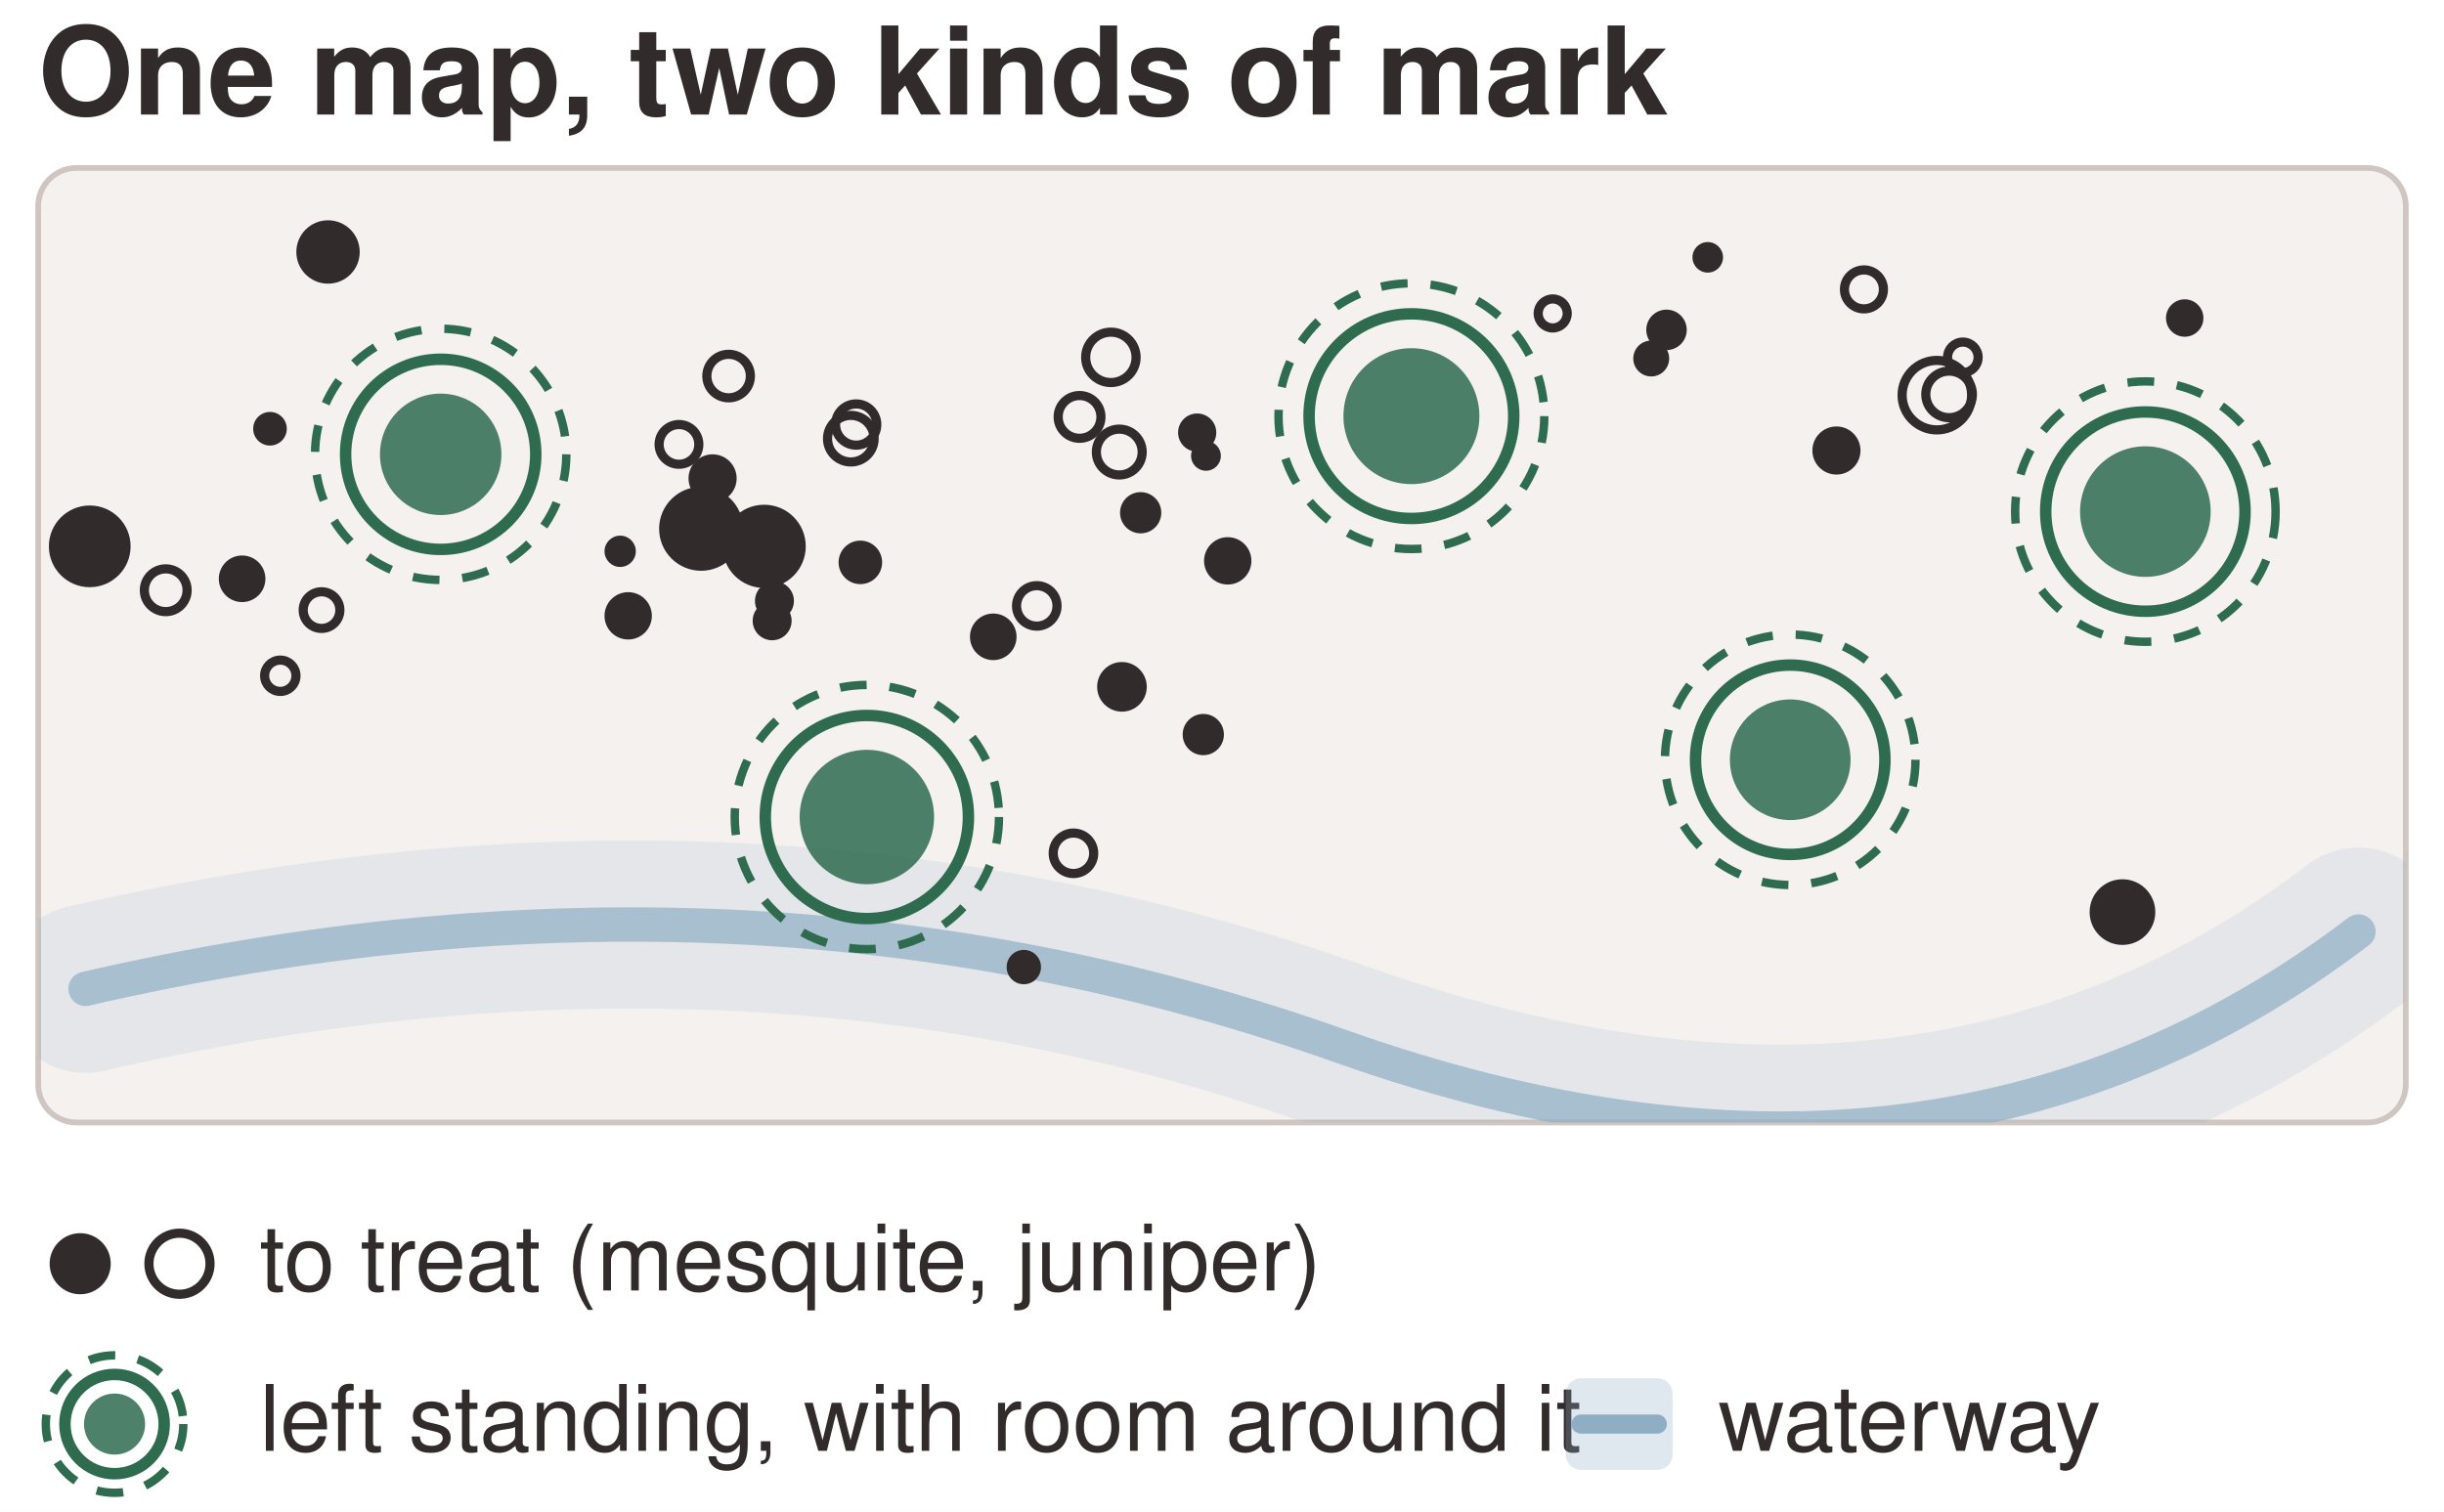
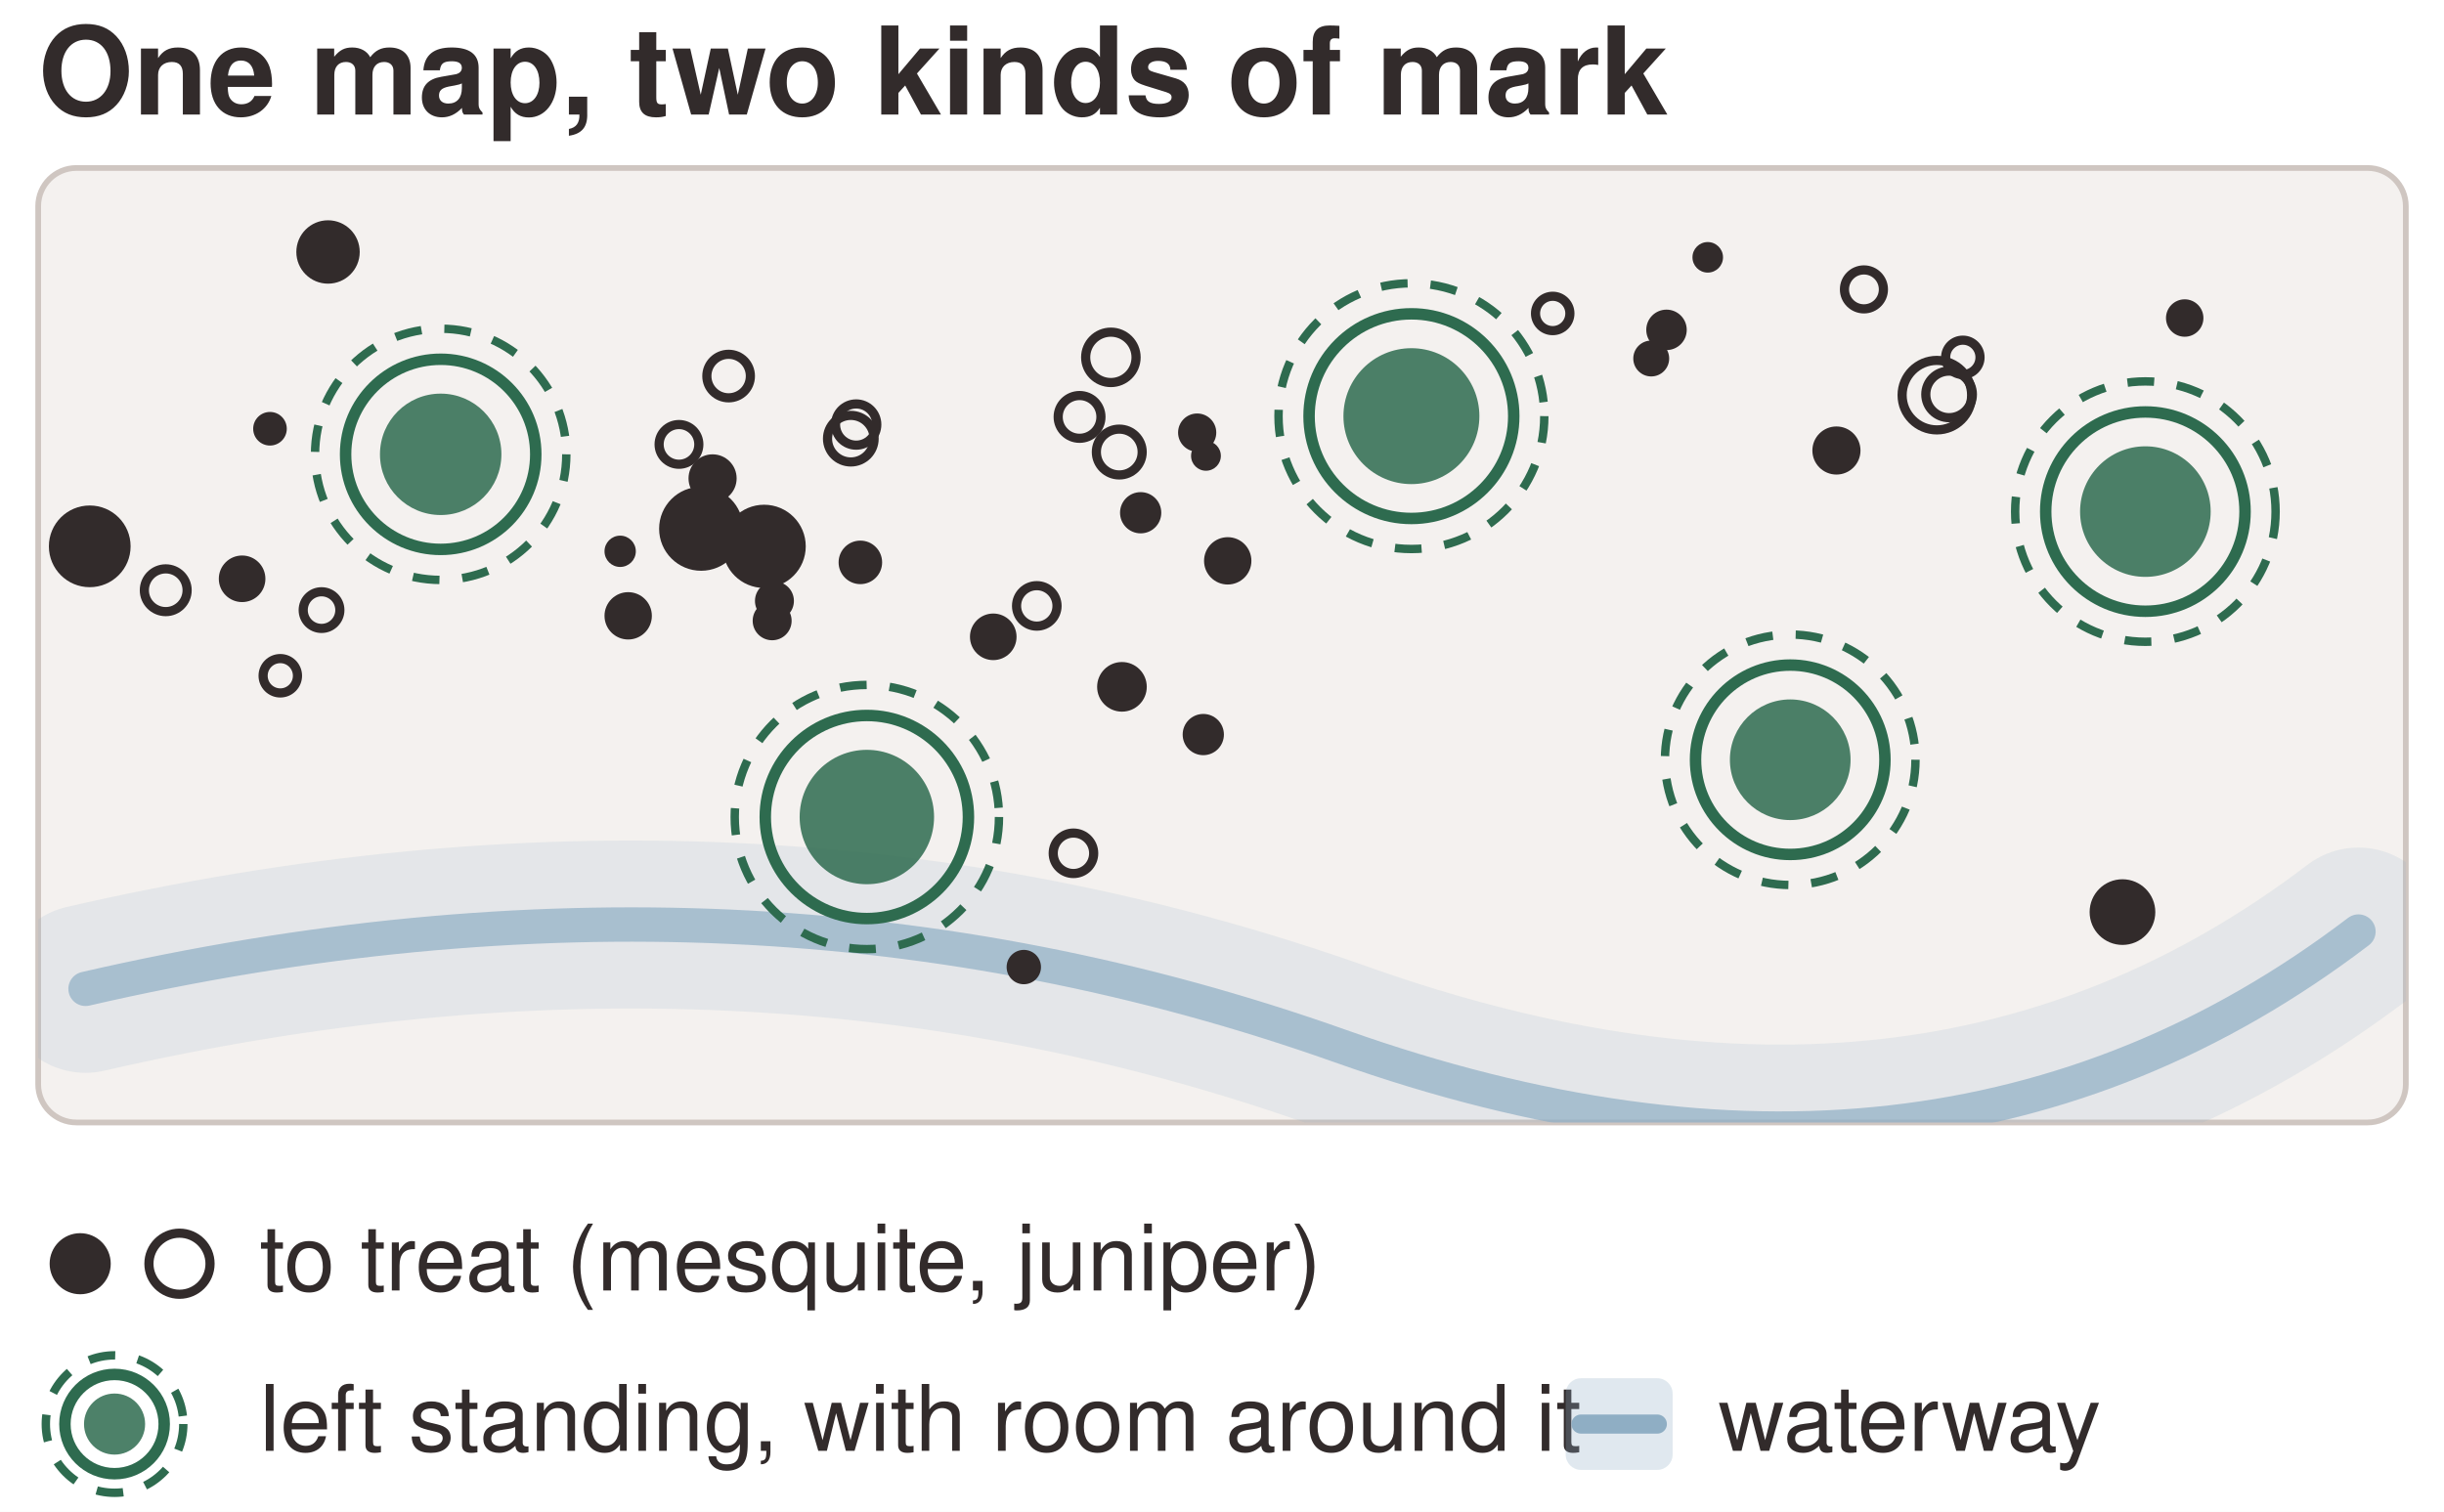
<svg xmlns="http://www.w3.org/2000/svg" viewBox="0 0 640 396" width="960" height="594" role="img" aria-labelledby="ttsTitle ttsDesc" font-family="system-ui, -apple-system, 'Segoe UI', Helvetica, Arial, sans-serif">
  <rect width="640" height="396" fill="#FFFFFF" />
  <text x="10" y="30" font-size="32" font-weight="600" fill="#322B2B">One map, two kinds of mark</text>
  <rect x="10" y="44" width="620" height="250" rx="10" fill="#F4F1EF" stroke="#CFC6C1" stroke-width="1.5" />
  <g clip-path="url(#patch)">
    <path d="M 22.4 259 Q 196 219 351 274 T 617.6 244" fill="none" stroke="#8FAEC4" stroke-width="44" stroke-linecap="round" opacity="0.16" stroke-dasharray="1 0" />
    <path d="M 22.4 259 Q 196 219 351 274 T 617.6 244" fill="none" stroke="#8FAEC4" stroke-width="9" stroke-linecap="round" opacity="0.7" />
    <circle cx="84.2" cy="159.8" r="4.8" fill="none" stroke="#322B2B" stroke-width="2.4" />
-     <circle cx="514" cy="93.6" r="4" fill="none" stroke="#322B2B" stroke-width="2.4" />
+     <circle cx="514" cy="93.6" r="4.5" fill="none" stroke="#322B2B" stroke-width="2.4" />
    <circle cx="555.8" cy="238.9" r="8.6" fill="#322B2B" />
    <circle cx="268.1" cy="253.3" r="4.5" fill="#322B2B" />
    <circle cx="282.7" cy="109.2" r="5.6" fill="none" stroke="#322B2B" stroke-width="2.4" />
    <circle cx="315.8" cy="119.4" r="3.9" fill="#322B2B" />
    <circle cx="572.1" cy="83.3" r="4.9" fill="#322B2B" />
    <circle cx="70.7" cy="112.3" r="4.4" fill="#322B2B" />
    <circle cx="183.6" cy="138.5" r="11" fill="#322B2B" />
    <circle cx="224.2" cy="111.2" r="5.4" fill="none" stroke="#322B2B" stroke-width="2.4" />
    <circle cx="186.6" cy="125.3" r="6.3" fill="#322B2B" />
    <circle cx="200.1" cy="143.1" r="10.9" fill="#322B2B" />
    <circle cx="488.1" cy="75.8" r="5.1" fill="none" stroke="#322B2B" stroke-width="2.4" />
    <circle cx="190.8" cy="98.5" r="5.7" fill="none" stroke="#322B2B" stroke-width="2.4" />
    <circle cx="85.9" cy="66" r="8.3" fill="#322B2B" />
    <circle cx="436.4" cy="86.4" r="5.3" fill="#322B2B" />
    <circle cx="23.5" cy="143.1" r="10.7" fill="#322B2B" />
    <circle cx="293.8" cy="179.9" r="6.5" fill="#322B2B" />
-     <circle cx="73.4" cy="177" r="4.1" fill="none" stroke="#322B2B" stroke-width="2.4" />
+     <circle cx="73.4" cy="177" r="4.5" fill="none" stroke="#322B2B" stroke-width="2.4" />
    <circle cx="507.2" cy="103.5" r="9.1" fill="none" stroke="#322B2B" stroke-width="2.4" />
    <circle cx="313.5" cy="113.3" r="5" fill="#322B2B" />
    <circle cx="202.2" cy="162.6" r="5.1" fill="#322B2B" />
    <circle cx="315.1" cy="192.4" r="5.4" fill="#322B2B" />
    <circle cx="480.9" cy="118" r="6.3" fill="#322B2B" />
    <circle cx="271.5" cy="158.7" r="5.3" fill="none" stroke="#322B2B" stroke-width="2.4" />
    <circle cx="225.3" cy="147.3" r="5.7" fill="#322B2B" />
    <circle cx="202.8" cy="157.4" r="5.1" fill="#322B2B" />
    <circle cx="290.9" cy="93.6" r="6.6" fill="none" stroke="#322B2B" stroke-width="2.4" />
    <circle cx="162.4" cy="144.4" r="4.1" fill="#322B2B" />
    <circle cx="447.2" cy="67.4" r="4" fill="#322B2B" />
    <circle cx="177.8" cy="116.4" r="5.2" fill="none" stroke="#322B2B" stroke-width="2.4" />
    <circle cx="510.4" cy="103.3" r="6.1" fill="none" stroke="#322B2B" stroke-width="2.4" />
    <circle cx="321.5" cy="146.9" r="6.2" fill="#322B2B" />
    <circle cx="164.5" cy="161.3" r="6.2" fill="#322B2B" />
    <circle cx="43.4" cy="154.6" r="5.6" fill="none" stroke="#322B2B" stroke-width="2.4" />
-     <circle cx="406.6" cy="82.1" r="3.8" fill="none" stroke="#322B2B" stroke-width="2.4" />
+     <circle cx="406.6" cy="82.1" r="4.5" fill="none" stroke="#322B2B" stroke-width="2.4" />
    <circle cx="432.4" cy="93.9" r="4.7" fill="#322B2B" />
    <circle cx="281.1" cy="223.5" r="5.3" fill="none" stroke="#322B2B" stroke-width="2.4" />
    <circle cx="222.8" cy="114.9" r="6.1" fill="none" stroke="#322B2B" stroke-width="2.4" />
    <circle cx="63.4" cy="151.6" r="6.1" fill="#322B2B" />
    <circle cx="298.7" cy="134.3" r="5.4" fill="#322B2B" />
    <circle cx="260.1" cy="166.8" r="6.1" fill="#322B2B" />
    <circle cx="293.1" cy="118.4" r="6" fill="none" stroke="#322B2B" stroke-width="2.4" />
    <g>
      <circle cx="115.4" cy="119" r="15.9" fill="#2E6B4F" opacity="0.85" />
      <circle cx="115.4" cy="119" r="24.9" fill="none" stroke="#2E6B4F" stroke-width="3" />
      <circle cx="115.4" cy="119" r="32.9" fill="none" stroke="#2E6B4F" stroke-width="2.2" stroke-dasharray="7 6" />
    </g>
    <g>
      <circle cx="227" cy="214" r="17.6" fill="#2E6B4F" opacity="0.85" />
      <circle cx="227" cy="214" r="26.6" fill="none" stroke="#2E6B4F" stroke-width="3" />
      <circle cx="227" cy="214" r="34.6" fill="none" stroke="#2E6B4F" stroke-width="2.2" stroke-dasharray="7 6" />
    </g>
    <g>
      <circle cx="369.6" cy="109" r="17.8" fill="#2E6B4F" opacity="0.85" />
      <circle cx="369.6" cy="109" r="26.8" fill="none" stroke="#2E6B4F" stroke-width="3" />
      <circle cx="369.6" cy="109" r="34.8" fill="none" stroke="#2E6B4F" stroke-width="2.2" stroke-dasharray="7 6" />
    </g>
    <g>
      <circle cx="468.8" cy="199" r="15.8" fill="#2E6B4F" opacity="0.85" />
      <circle cx="468.8" cy="199" r="24.8" fill="none" stroke="#2E6B4F" stroke-width="3" />
      <circle cx="468.8" cy="199" r="32.8" fill="none" stroke="#2E6B4F" stroke-width="2.2" stroke-dasharray="7 6" />
    </g>
    <g>
      <circle cx="561.8" cy="134" r="17.1" fill="#2E6B4F" opacity="0.85" />
      <circle cx="561.8" cy="134" r="26.1" fill="none" stroke="#2E6B4F" stroke-width="3" />
      <circle cx="561.8" cy="134" r="34.1" fill="none" stroke="#2E6B4F" stroke-width="2.2" stroke-dasharray="7 6" />
    </g>
  </g>
  <defs>
    <clipPath id="patch">
      <rect x="10" y="44" width="620" height="250" rx="10" />
    </clipPath>
  </defs>
  <g transform="translate(10 338)" font-size="24" fill="#322B2B">
    <circle cx="11" cy="-7" r="8" fill="#322B2B" />
    <circle cx="37" cy="-7" r="8" fill="none" stroke="#322B2B" stroke-width="2.4" />
    <text x="58" y="0">to treat (mesquite, juniper)</text>
    <g transform="translate(0 42)">
      <circle cx="20" cy="-7" r="8" fill="#2E6B4F" opacity="0.85" />
      <circle cx="20" cy="-7" r="13" fill="none" stroke="#2E6B4F" stroke-width="3" />
      <circle cx="20" cy="-7" r="18" fill="none" stroke="#2E6B4F" stroke-width="2.2" stroke-dasharray="7 6" />
      <text x="58" y="0">left standing, with room around it</text>
    </g>
    <g transform="translate(400 42)">
      <rect x="0" y="-19" width="28" height="24" rx="4" fill="#8FAEC4" opacity="0.28" />
      <line x1="4" y1="-7" x2="24" y2="-7" stroke="#8FAEC4" stroke-width="5" stroke-linecap="round" />
      <text x="40" y="0">waterway</text>
    </g>
  </g>
</svg>
